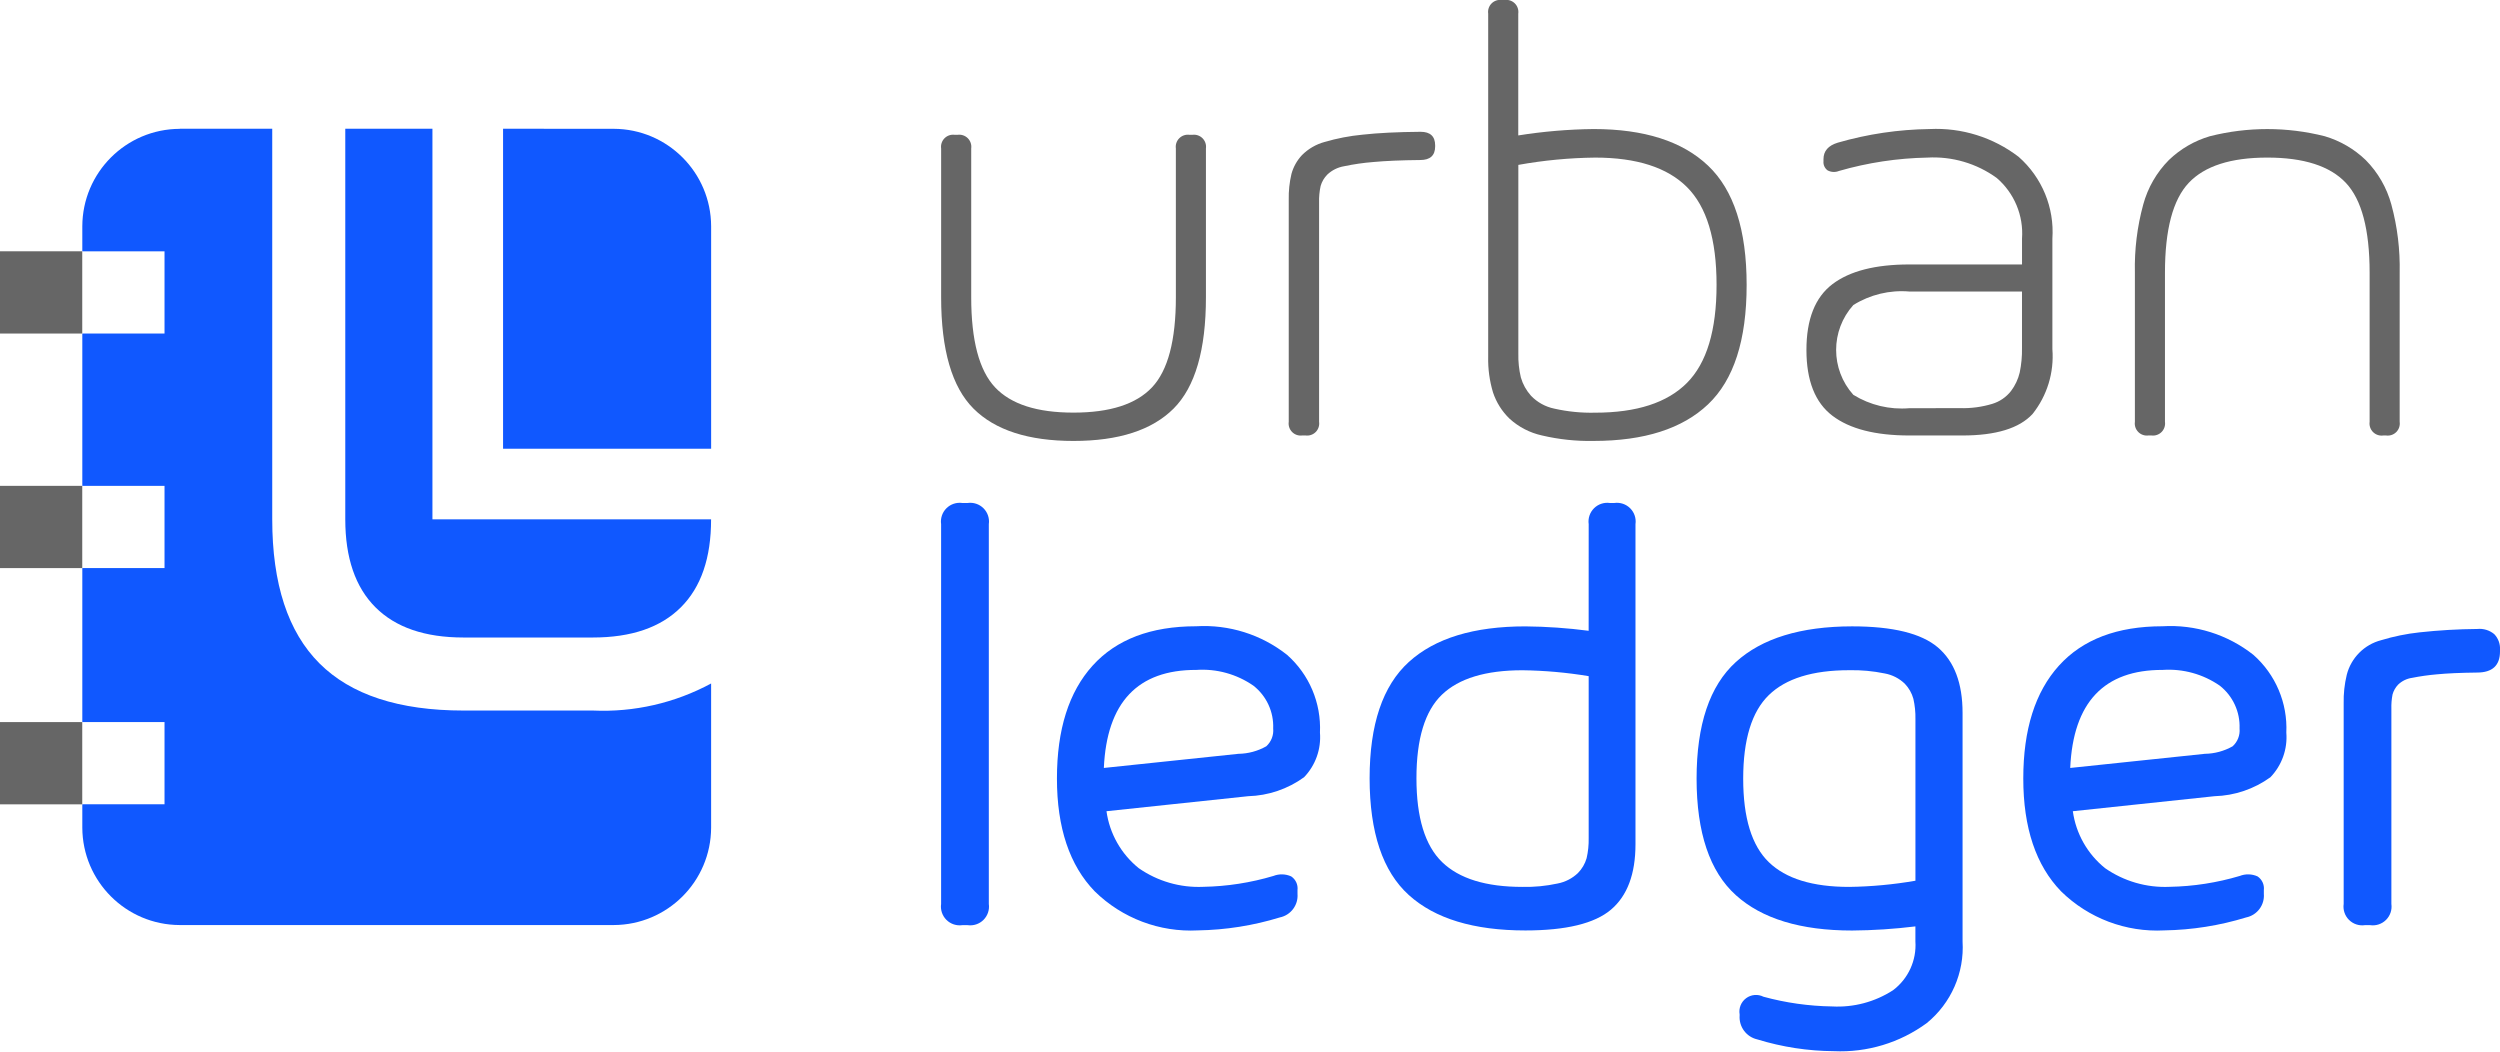
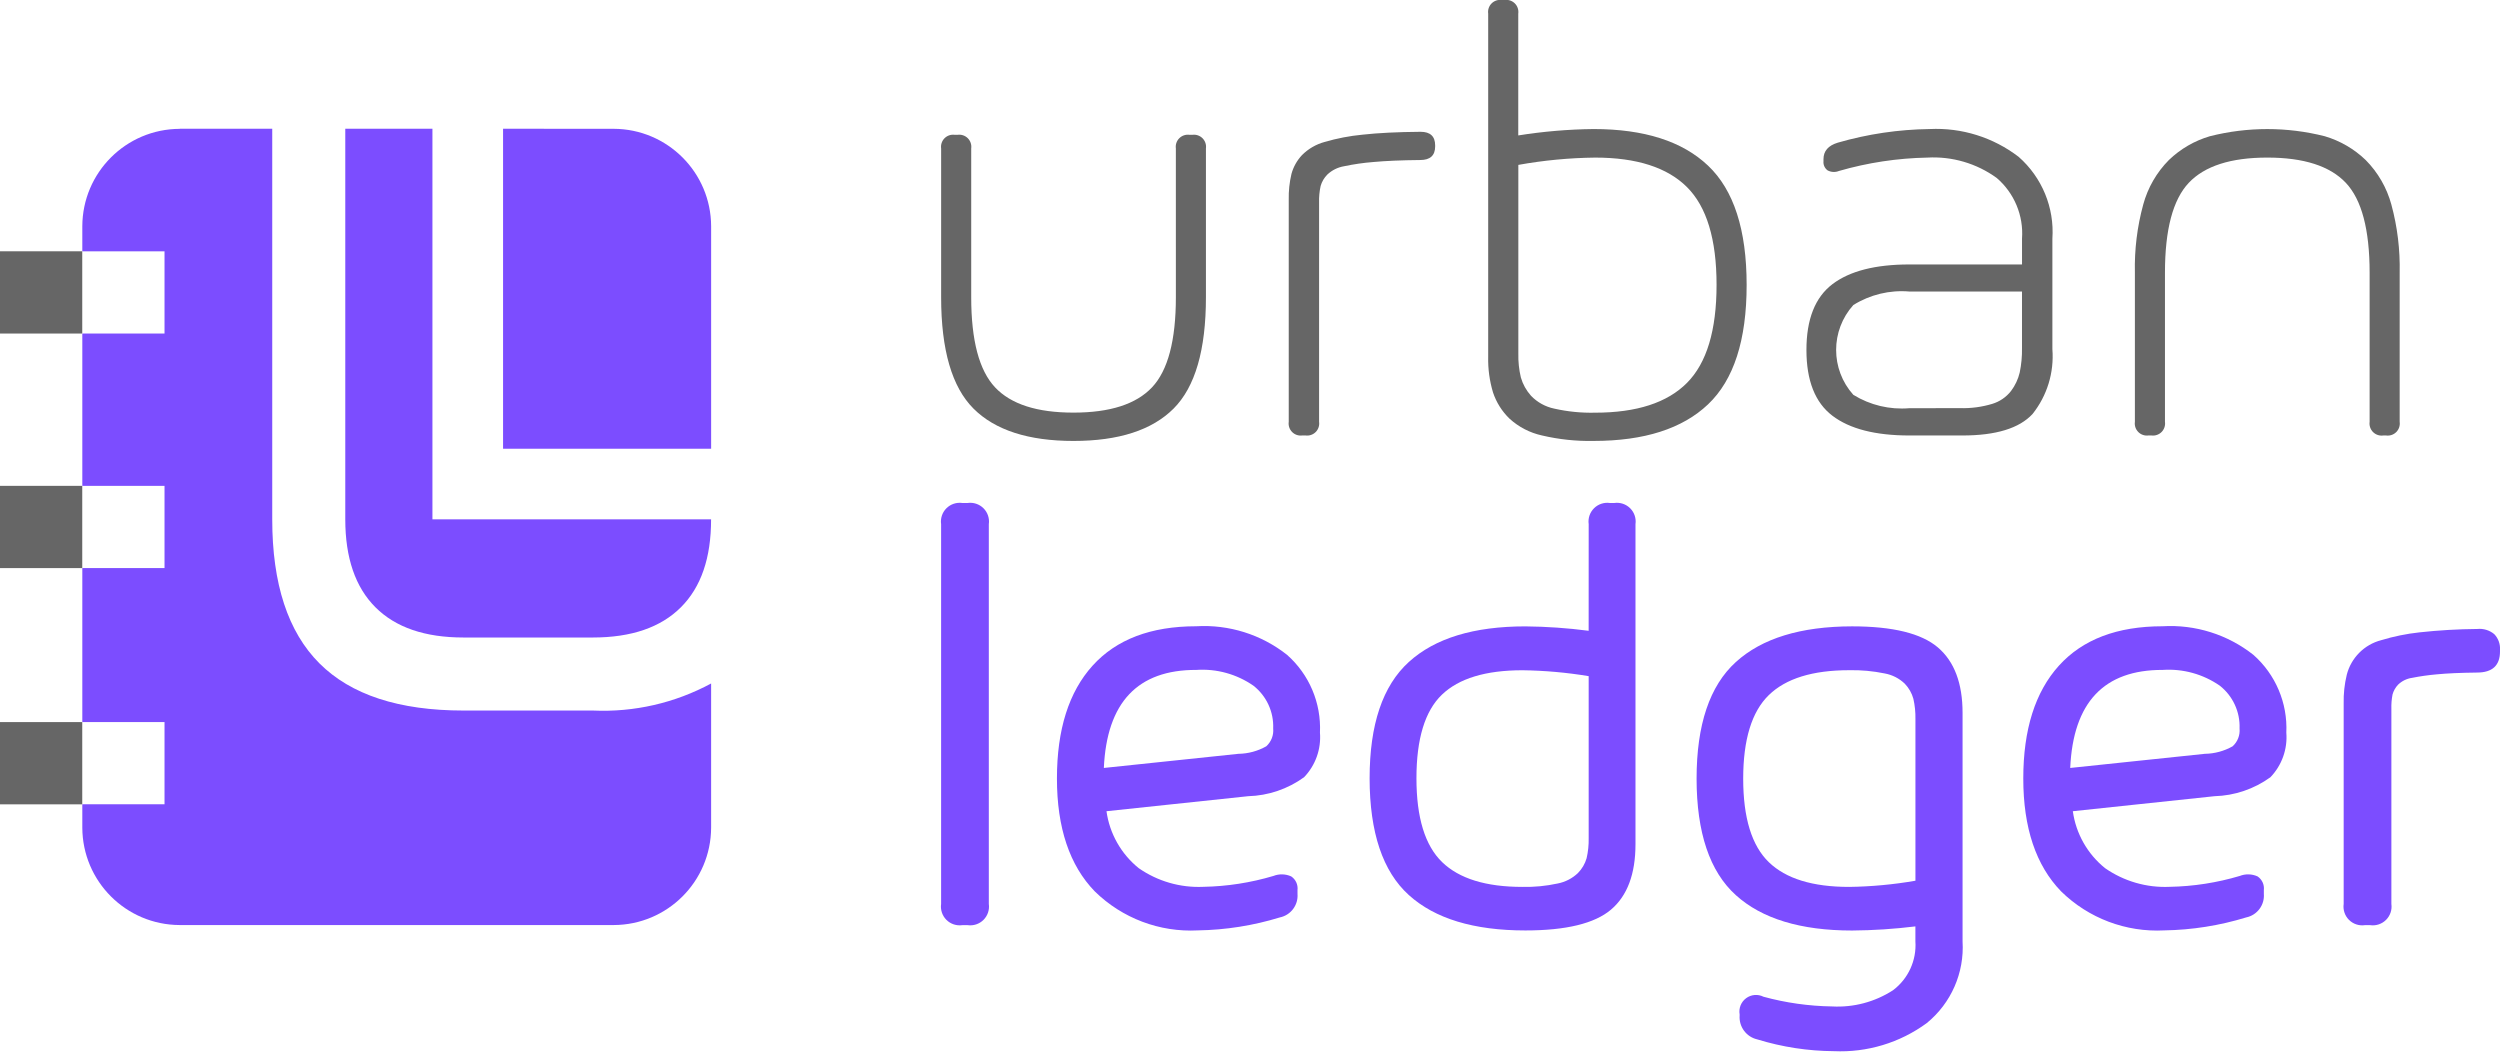
<svg xmlns="http://www.w3.org/2000/svg" width="197.66" height="83.109" viewBox="0 0 197.66 83.109">
  <g data-name="Group 3" id="Group_3" transform="translate(-80.265 -110.18)">
-     <path d="M91.318,115.421h7.316V146.3q0,7.659,3.731,11.389t11.391,3.731h10.232a17.947,17.947,0,0,0,9.346-2.14v11.4a7.727,7.727,0,0,1-7.7,7.7H91.318a7.727,7.727,0,0,1-7.7-7.7v-1.847h6.5v-6.5h-6.5V150.156h6.5v-6.5h-6.5V131.612h6.5v-6.5h-6.5v-1.983a7.727,7.727,0,0,1,7.7-7.7Zm13.091,0V146.3q0,4.574,2.387,6.959h0q2.389,2.386,6.957,2.387h10.232q4.565,0,6.959-2.389t2.387-6.957v0H111.3V115.421Zm12.475,0v25.3h16.451V123.126a7.727,7.727,0,0,0-7.7-7.7Z" data-name="Path 1" fill="#1058ff" fill-rule="evenodd" id="Path_1" transform="translate(3.155 4.938)" />
+     <path d="M91.318,115.421h7.316V146.3q0,7.659,3.731,11.389t11.391,3.731h10.232a17.947,17.947,0,0,0,9.346-2.14v11.4a7.727,7.727,0,0,1-7.7,7.7H91.318a7.727,7.727,0,0,1-7.7-7.7v-1.847h6.5v-6.5h-6.5V150.156h6.5v-6.5h-6.5V131.612h6.5v-6.5h-6.5v-1.983a7.727,7.727,0,0,1,7.7-7.7Zm13.091,0V146.3q0,4.574,2.387,6.959h0q2.389,2.386,6.957,2.387h10.232q4.565,0,6.959-2.389t2.387-6.957v0H111.3V115.421Zm12.475,0v25.3h16.451V123.126a7.727,7.727,0,0,0-7.7-7.7Z" data-name="Path 1" fill="#7C4DFF" fill-rule="evenodd" id="Path_1" transform="translate(3.155 4.938)" />
    <rect data-name="Rectangle 1" fill="#666" height="6.503" id="Rectangle_1" transform="translate(80.265 130.048)" width="6.503" />
    <rect data-name="Rectangle 2" fill="#666" height="6.503" id="Rectangle_2" transform="translate(80.265 148.593)" width="6.503" />
    <rect data-name="Rectangle 3" fill="#666" height="6.503" id="Rectangle_3" transform="translate(80.265 167.271)" width="6.503" />
    <g data-name="Group 3" id="Group_3-2" transform="translate(154.673 149.948)">
-       <path d="M118.575,132.331a1.482,1.482,0,0,1,1.676-1.676h.42a1.482,1.482,0,0,1,1.676,1.676v30.027a1.482,1.482,0,0,1-1.676,1.676h-.42a1.482,1.482,0,0,1-1.676-1.676Z" data-name="Path 2" fill="#1058ff" id="Path_2" transform="translate(-118.575 -130.655)" />
-       <path d="M144.081,144.079a4.556,4.556,0,0,1-1.257,3.527,7.91,7.91,0,0,1-4.421,1.5l-11.2,1.187a7.023,7.023,0,0,0,2.546,4.5,8.282,8.282,0,0,0,5.11,1.478,20.719,20.719,0,0,0,5.541-.86,1.812,1.812,0,0,1,1.406.035,1.142,1.142,0,0,1,.5,1.082v.3a1.759,1.759,0,0,1-1.4,1.863,23.3,23.3,0,0,1-6.472,1.024,10.835,10.835,0,0,1-8.157-3.084q-2.992-3.085-2.991-8.927,0-5.8,2.816-8.917t8.194-3.117a10.582,10.582,0,0,1,7.181,2.257A7.725,7.725,0,0,1,144.081,144.079Zm-17.086,2.793,10.64-1.117a4.6,4.6,0,0,0,2.2-.594,1.686,1.686,0,0,0,.548-1.408,4.091,4.091,0,0,0-1.562-3.385,7.084,7.084,0,0,0-4.514-1.247Q127.346,139.1,126.995,146.872Z" data-name="Path 3" fill="#1058ff" id="Path_3" transform="translate(-114.128 -125.923)" />
-       <path d="M153.337,132.331a1.482,1.482,0,0,1,1.676-1.676h.35a1.481,1.481,0,0,1,1.674,1.676v25.3q0,3.54-1.942,5.18t-6.761,1.641q-6.124,0-9.218-2.8t-3.1-9.23q0-6.377,3.1-9.195t9.218-2.816a41.479,41.479,0,0,1,5,.348ZM148.1,161.009a11.864,11.864,0,0,0,2.779-.268,3.208,3.208,0,0,0,1.606-.825,2.764,2.764,0,0,0,.688-1.175,6.417,6.417,0,0,0,.163-1.595v-12.8a34.733,34.733,0,0,0-5.236-.466q-4.356,0-6.369,1.933t-2.012,6.611q0,4.656,2.026,6.621T148.1,161.009Z" data-name="Path 4" fill="#1058ff" id="Path_4" transform="translate(-102.137 -130.655)" />
-       <path d="M161.623,135.677q4.819,0,6.775,1.663t1.956,5.18v18.063a7.729,7.729,0,0,1-2.828,6.46,11.53,11.53,0,0,1-7.346,2.222,21.075,21.075,0,0,1-6.052-.93,1.8,1.8,0,0,1-1.4-1.886v-.093a1.313,1.313,0,0,1,1.886-1.395,21.829,21.829,0,0,0,5.423.767,8.063,8.063,0,0,0,4.817-1.28,4.457,4.457,0,0,0,1.771-3.865V159.4a43.605,43.605,0,0,1-5.005.326q-6.1,0-9.195-2.8t-3.1-9.206q0-6.4,3.1-9.218T161.623,135.677Zm-.233,20.6a33.345,33.345,0,0,0,5.238-.488v-12.78a6.648,6.648,0,0,0-.163-1.606,2.8,2.8,0,0,0-.676-1.189,3.077,3.077,0,0,0-1.593-.814,12.564,12.564,0,0,0-2.807-.256q-4.329,0-6.353,1.967t-2.026,6.611q0,4.641,2.026,6.6T161.39,156.277Z" data-name="Path 5" fill="#1058ff" id="Path_5" transform="translate(-89.594 -125.923)" />
-       <path d="M183.419,144.079a4.563,4.563,0,0,1-1.257,3.527,7.911,7.911,0,0,1-4.423,1.5l-11.2,1.187a7.015,7.015,0,0,0,2.546,4.5,8.282,8.282,0,0,0,5.11,1.478,20.719,20.719,0,0,0,5.541-.86,1.812,1.812,0,0,1,1.406.035,1.142,1.142,0,0,1,.5,1.082v.3a1.759,1.759,0,0,1-1.4,1.863,23.3,23.3,0,0,1-6.472,1.024,10.835,10.835,0,0,1-8.157-3.084q-2.992-3.085-2.991-8.927,0-5.8,2.816-8.917t8.194-3.117a10.582,10.582,0,0,1,7.18,2.257A7.724,7.724,0,0,1,183.419,144.079Zm-17.086,2.793,10.64-1.117a4.6,4.6,0,0,0,2.2-.594,1.686,1.686,0,0,0,.548-1.408,4.1,4.1,0,0,0-1.562-3.385,7.084,7.084,0,0,0-4.514-1.247Q166.681,139.1,166.333,146.872Z" data-name="Path 6" fill="#1058ff" id="Path_6" transform="translate(-77.061 -125.923)" />
-       <path d="M186.237,135.784a1.811,1.811,0,0,1,1.338.408,1.645,1.645,0,0,1,.455,1.247v.117q0,1.675-1.816,1.674-1.955.023-3.166.14a18.151,18.151,0,0,0-1.977.28,1.986,1.986,0,0,0-1.107.546,1.84,1.84,0,0,0-.431.769,5.152,5.152,0,0,0-.091,1.128v15.433a1.483,1.483,0,0,1-1.678,1.676h-.418a1.481,1.481,0,0,1-1.676-1.676V141.675a8.806,8.806,0,0,1,.245-2.27,3.794,3.794,0,0,1,2.723-2.735,16.487,16.487,0,0,1,3.026-.618A45.532,45.532,0,0,1,186.237,135.784Z" data-name="Path 7" fill="#1058ff" id="Path_7" transform="translate(-64.778 -125.823)" />
+       <path d="M118.575,132.331a1.482,1.482,0,0,1,1.676-1.676h.42a1.482,1.482,0,0,1,1.676,1.676v30.027a1.482,1.482,0,0,1-1.676,1.676h-.42a1.482,1.482,0,0,1-1.676-1.676Z" data-name="Path 2" fill="#7C4DFF" id="Path_2" transform="translate(-118.575 -130.655)" />
+       <path d="M144.081,144.079a4.556,4.556,0,0,1-1.257,3.527,7.91,7.91,0,0,1-4.421,1.5l-11.2,1.187a7.023,7.023,0,0,0,2.546,4.5,8.282,8.282,0,0,0,5.11,1.478,20.719,20.719,0,0,0,5.541-.86,1.812,1.812,0,0,1,1.406.035,1.142,1.142,0,0,1,.5,1.082v.3a1.759,1.759,0,0,1-1.4,1.863,23.3,23.3,0,0,1-6.472,1.024,10.835,10.835,0,0,1-8.157-3.084q-2.992-3.085-2.991-8.927,0-5.8,2.816-8.917t8.194-3.117a10.582,10.582,0,0,1,7.181,2.257A7.725,7.725,0,0,1,144.081,144.079Zm-17.086,2.793,10.64-1.117a4.6,4.6,0,0,0,2.2-.594,1.686,1.686,0,0,0,.548-1.408,4.091,4.091,0,0,0-1.562-3.385,7.084,7.084,0,0,0-4.514-1.247Q127.346,139.1,126.995,146.872Z" data-name="Path 3" fill="#7C4DFF" id="Path_3" transform="translate(-114.128 -125.923)" />
+       <path d="M153.337,132.331a1.482,1.482,0,0,1,1.676-1.676h.35a1.481,1.481,0,0,1,1.674,1.676v25.3q0,3.54-1.942,5.18t-6.761,1.641q-6.124,0-9.218-2.8t-3.1-9.23q0-6.377,3.1-9.195t9.218-2.816a41.479,41.479,0,0,1,5,.348ZM148.1,161.009a11.864,11.864,0,0,0,2.779-.268,3.208,3.208,0,0,0,1.606-.825,2.764,2.764,0,0,0,.688-1.175,6.417,6.417,0,0,0,.163-1.595v-12.8a34.733,34.733,0,0,0-5.236-.466q-4.356,0-6.369,1.933t-2.012,6.611q0,4.656,2.026,6.621T148.1,161.009Z" data-name="Path 4" fill="#7C4DFF" id="Path_4" transform="translate(-102.137 -130.655)" />
+       <path d="M161.623,135.677q4.819,0,6.775,1.663t1.956,5.18v18.063a7.729,7.729,0,0,1-2.828,6.46,11.53,11.53,0,0,1-7.346,2.222,21.075,21.075,0,0,1-6.052-.93,1.8,1.8,0,0,1-1.4-1.886v-.093a1.313,1.313,0,0,1,1.886-1.395,21.829,21.829,0,0,0,5.423.767,8.063,8.063,0,0,0,4.817-1.28,4.457,4.457,0,0,0,1.771-3.865V159.4a43.605,43.605,0,0,1-5.005.326q-6.1,0-9.195-2.8t-3.1-9.206q0-6.4,3.1-9.218T161.623,135.677Zm-.233,20.6a33.345,33.345,0,0,0,5.238-.488v-12.78a6.648,6.648,0,0,0-.163-1.606,2.8,2.8,0,0,0-.676-1.189,3.077,3.077,0,0,0-1.593-.814,12.564,12.564,0,0,0-2.807-.256q-4.329,0-6.353,1.967t-2.026,6.611q0,4.641,2.026,6.6T161.39,156.277Z" data-name="Path 5" fill="#7C4DFF" id="Path_5" transform="translate(-89.594 -125.923)" />
+       <path d="M183.419,144.079a4.563,4.563,0,0,1-1.257,3.527,7.911,7.911,0,0,1-4.423,1.5l-11.2,1.187a7.015,7.015,0,0,0,2.546,4.5,8.282,8.282,0,0,0,5.11,1.478,20.719,20.719,0,0,0,5.541-.86,1.812,1.812,0,0,1,1.406.035,1.142,1.142,0,0,1,.5,1.082v.3a1.759,1.759,0,0,1-1.4,1.863,23.3,23.3,0,0,1-6.472,1.024,10.835,10.835,0,0,1-8.157-3.084q-2.992-3.085-2.991-8.927,0-5.8,2.816-8.917t8.194-3.117a10.582,10.582,0,0,1,7.18,2.257A7.724,7.724,0,0,1,183.419,144.079Zm-17.086,2.793,10.64-1.117a4.6,4.6,0,0,0,2.2-.594,1.686,1.686,0,0,0,.548-1.408,4.1,4.1,0,0,0-1.562-3.385,7.084,7.084,0,0,0-4.514-1.247Q166.681,139.1,166.333,146.872Z" data-name="Path 6" fill="#7C4DFF" id="Path_6" transform="translate(-77.061 -125.923)" />
+       <path d="M186.237,135.784a1.811,1.811,0,0,1,1.338.408,1.645,1.645,0,0,1,.455,1.247v.117q0,1.675-1.816,1.674-1.955.023-3.166.14a18.151,18.151,0,0,0-1.977.28,1.986,1.986,0,0,0-1.107.546,1.84,1.84,0,0,0-.431.769,5.152,5.152,0,0,0-.091,1.128v15.433a1.483,1.483,0,0,1-1.678,1.676h-.418a1.481,1.481,0,0,1-1.676-1.676V141.675a8.806,8.806,0,0,1,.245-2.27,3.794,3.794,0,0,1,2.723-2.735,16.487,16.487,0,0,1,3.026-.618A45.532,45.532,0,0,1,186.237,135.784Z" data-name="Path 7" fill="#7C4DFF" id="Path_7" transform="translate(-64.778 -125.823)" />
    </g>
    <g data-name="Group 4" id="Group_4" transform="translate(154.675 110.18)">
      <path d="M137.134,116.748a.956.956,0,0,1,1.082-1.08h.216a.956.956,0,0,1,1.08,1.08v11.766q0,6.243-2.558,8.8t-7.911,2.558q-5.352,0-7.909-2.558t-2.558-8.8V116.748a.955.955,0,0,1,1.08-1.08h.216a.955.955,0,0,1,1.082,1.08v11.766q0,5.113,1.884,7.118t6.206,2q4.323,0,6.207-2t1.884-7.118Z" data-name="Path 8" fill="#666" id="Path_8" transform="translate(-118.576 -105.009)" />
      <path d="M143.146,115.545q1.154,0,1.154,1.08v.072q0,1.081-1.179,1.08-2.255.023-3.7.157a18.147,18.147,0,0,0-2.329.336,2.545,2.545,0,0,0-1.309.649,2.1,2.1,0,0,0-.538.911,5.439,5.439,0,0,0-.122,1.309v17.335a.953.953,0,0,1-1.078,1.08h-.243a.953.953,0,0,1-1.078-1.08v-17.55a8.122,8.122,0,0,1,.216-2.053,3.529,3.529,0,0,1,.827-1.478,4.013,4.013,0,0,1,1.789-1.043,16.087,16.087,0,0,1,3-.577Q140.387,115.568,143.146,115.545Z" data-name="Path 9" fill="#666" id="Path_9" transform="translate(-105.241 -105.125)" />
      <path d="M149.177,120.383q6,0,9.051,2.894t3.049,9.435q0,6.543-3.049,9.436t-9.051,2.894a16.465,16.465,0,0,1-4.083-.433,5.58,5.58,0,0,1-2.568-1.332,5.132,5.132,0,0,1-1.3-2.065,9.07,9.07,0,0,1-.383-2.822V111.26a.954.954,0,0,1,1.08-1.08h.216a.955.955,0,0,1,1.082,1.08v9.628A40.666,40.666,0,0,1,149.177,120.383Zm.12,22.425q4.921,0,7.262-2.354t2.34-7.753q0-5.4-2.34-7.73T149.3,122.64a36.529,36.529,0,0,0-6.073.577v14.911a7.429,7.429,0,0,0,.2,1.9,3.717,3.717,0,0,0,.8,1.441,3.541,3.541,0,0,0,1.849,1.02A13.183,13.183,0,0,0,149.3,142.808Z" data-name="Path 10" fill="#666" id="Path_10" transform="translate(-97.591 -110.18)" />
      <path d="M163.547,115.433a10.7,10.7,0,0,1,7.035,2.2,7.9,7.9,0,0,1,2.665,6.47v8.738a7.31,7.31,0,0,1-1.573,5.126q-1.573,1.693-5.533,1.694h-4.2q-4.035,0-6.087-1.562t-2.053-5.2q0-3.639,2.053-5.2t6.087-1.56h8.905V124.1a5.782,5.782,0,0,0-2-4.8,8.529,8.529,0,0,0-5.485-1.61,27.017,27.017,0,0,0-6.988,1.057,1.056,1.056,0,0,1-.9-.047.8.8,0,0,1-.324-.721v-.169q0-.958,1.13-1.3A27.415,27.415,0,0,1,163.547,115.433Zm2.4,22.066a8,8,0,0,0,2.546-.338,2.969,2.969,0,0,0,1.486-1.02,3.928,3.928,0,0,0,.686-1.464,8.758,8.758,0,0,0,.179-1.933v-4.465h-8.905a7.214,7.214,0,0,0-4.43,1.068,5.314,5.314,0,0,0,0,7.1,7.275,7.275,0,0,0,4.43,1.057Z" data-name="Path 11" fill="#666" id="Path_11" transform="translate(-85.387 -105.23)" />
      <path d="M173.1,116a18.5,18.5,0,0,1,9.076,0,7.886,7.886,0,0,1,3.242,1.884,7.981,7.981,0,0,1,2.028,3.517,19.015,19.015,0,0,1,.658,5.392v11.788a.954.954,0,0,1-1.078,1.08h-.218a.955.955,0,0,1-1.08-1.08V126.791q0-5.116-1.884-7.109t-6.207-1.993q-4.321,0-6.206,1.993t-1.884,7.109v11.788a.956.956,0,0,1-1.082,1.08h-.216a.955.955,0,0,1-1.08-1.08V126.791a18.87,18.87,0,0,1,.66-5.392,7.963,7.963,0,0,1,2.028-3.517A7.874,7.874,0,0,1,173.1,116Z" data-name="Path 12" fill="#666" id="Path_12" transform="translate(-72.786 -105.23)" />
    </g>
  </g>
</svg>
